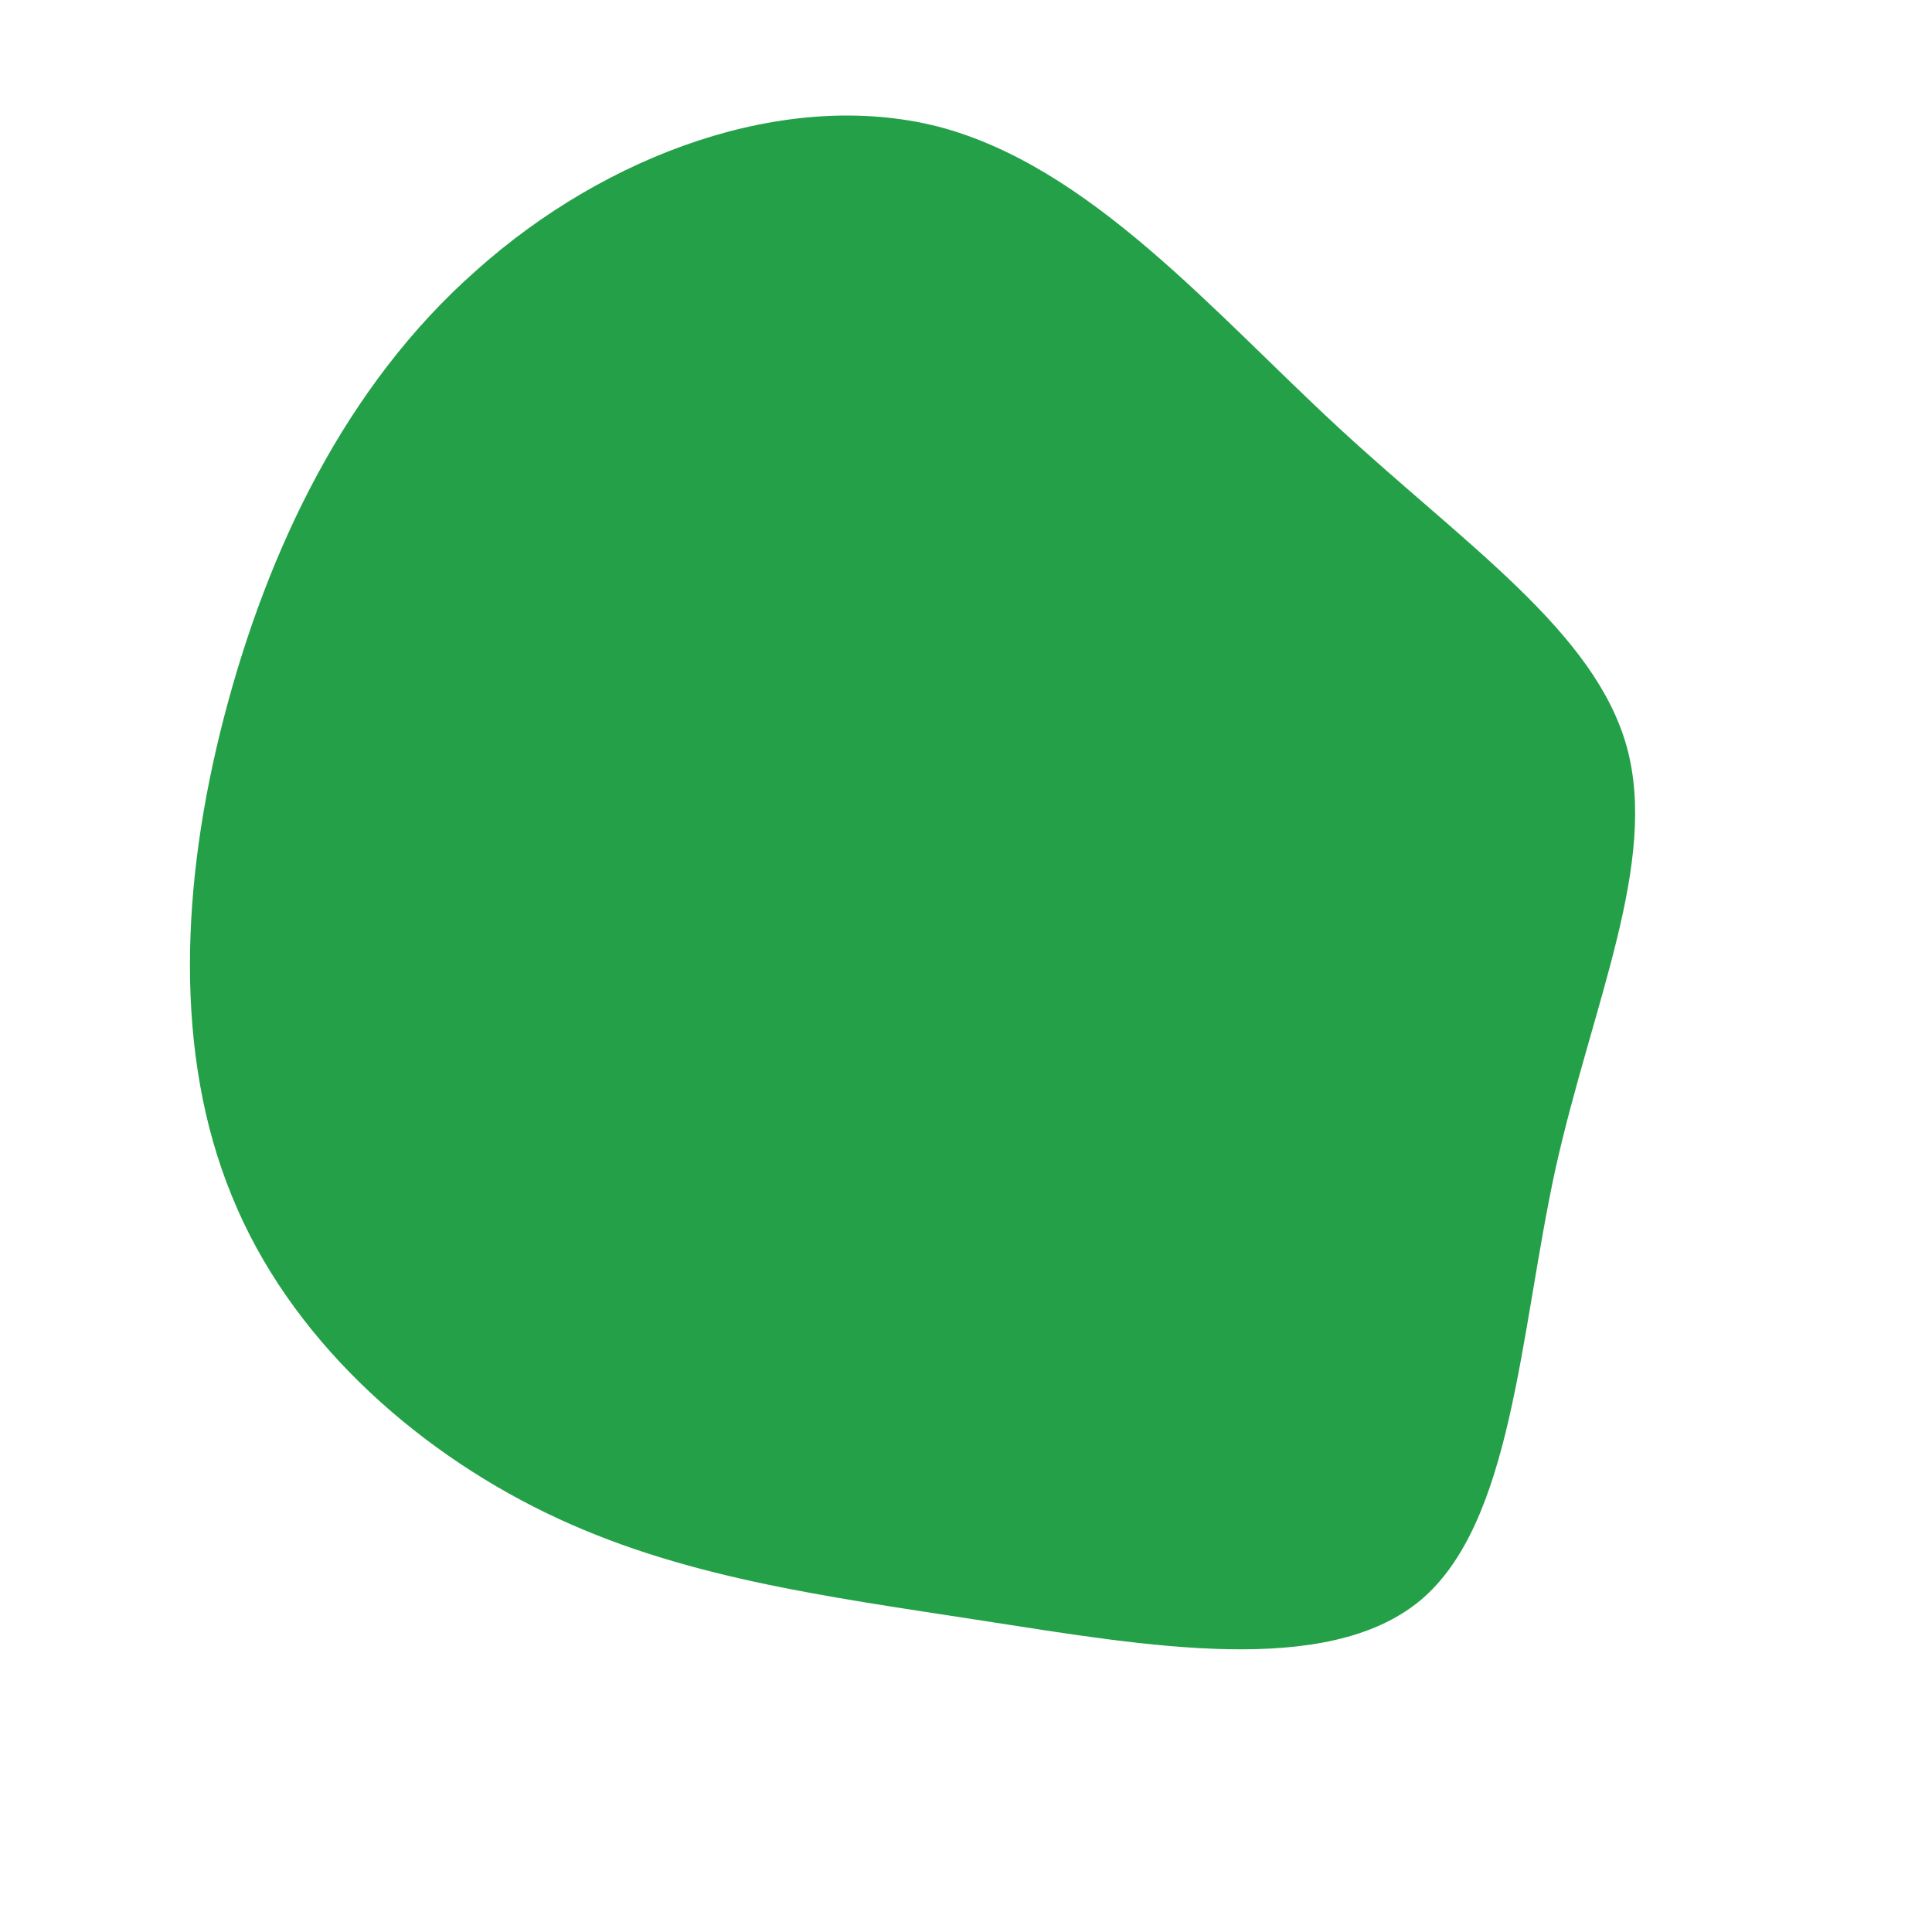
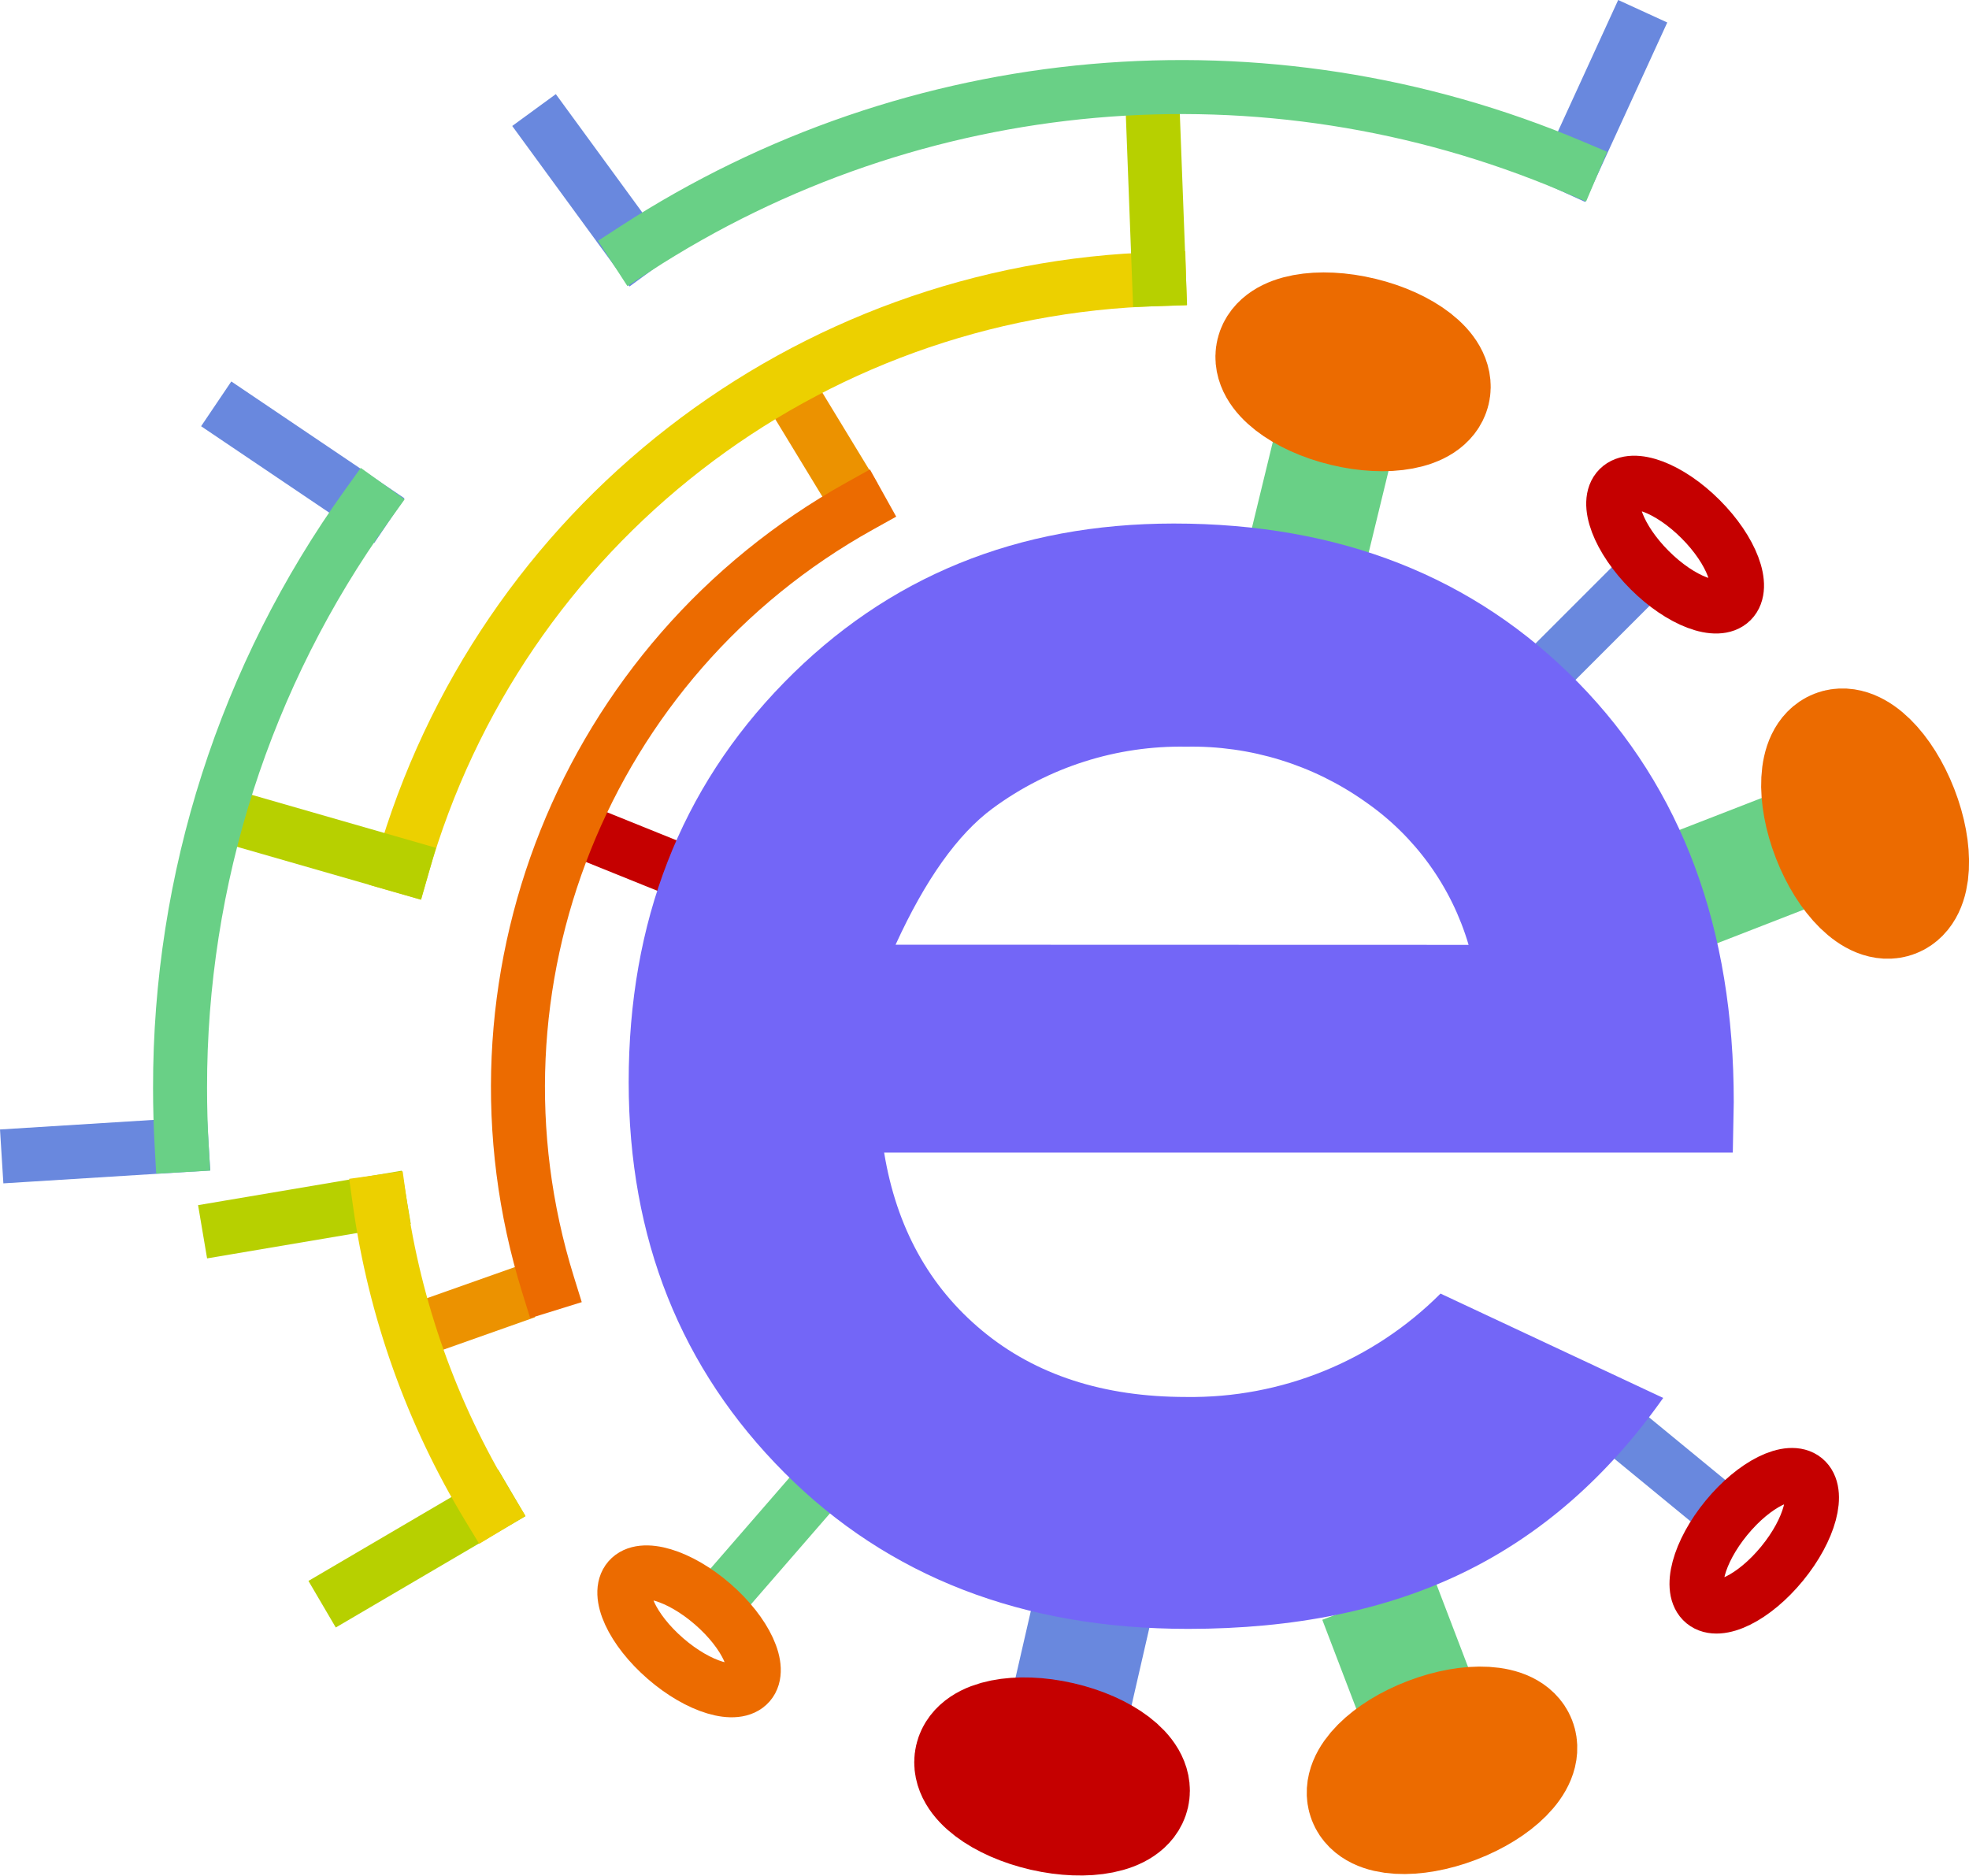
- <svg xmlns="http://www.w3.org/2000/svg" viewBox="0 0 200 200">
-   <path fill="#24A148" d="M38.6,-55.7C51.7,-43.6,65.1,-34.6,68.4,-22.7C71.7,-10.7,64.8,4,61,21.1C57.3,38.2,56.6,57.7,47,65.7C37.3,73.7,18.7,70.4,1.9,67.8C-14.9,65.2,-29.7,63.3,-43.5,56.6C-57.3,49.9,-70.1,38.4,-76,23.8C-82,9.2,-81.3,-8.5,-76.8,-25.8C-72.3,-43.1,-64.2,-60.1,-50.7,-72C-37.3,-84,-18.7,-90.9,-2.9,-86.9C12.8,-82.8,25.5,-67.8,38.6,-55.7Z" transform="translate(100 100)" />
+ <svg xmlns="http://www.w3.org/2000/svg" viewBox="0 0 247.58 235.85">
+   <defs>
+     <style>
+       .cls-1,.cls-10,.cls-11,.cls-12,.cls-13,.cls-2,.cls-3,.cls-4,.cls-9{fill:none}.cls-1,.cls-10{stroke:#6988de}.cls-1,.cls-10,.cls-11,.cls-12,.cls-13,.cls-2,.cls-9{stroke-width:6.79px}.cls-2{stroke:#c50000}.cls-13,.cls-3{stroke:#69d086}.cls-3,.cls-4{stroke-width:15px}.cls-4{stroke:#ec6b00}.cls-9{stroke:#ec9200}.cls-10,.cls-11,.cls-12,.cls-13{stroke-linecap:square}.cls-11{stroke:#b7d000}.cls-12{stroke:#ecd000}
+     </style>
+   </defs>
+   <g id="Layer_2" data-name="Layer 2">
+     <g id="svg2">
+       <path id="path3755-6-5-6-1-7-8-8" class="cls-1" d="M194.12 84.67l14.56-14.56" />
+       <ellipse id="path3757-0-4-2-11-4-7-4" class="cls-2" cx="210.63" cy="68.49" rx="4.53" ry="10.03" transform="rotate(-45 210.619 68.489)" />
+       <g id="g3780-4-2-2-1-7-5-7-0">
+         <path id="path3755-1-0-4-0-0-4-8-2-5" class="cls-3" d="M212.89 111.74l19.19-7.46" />
+         <ellipse id="path3757-7-9-8-9-2-5-8-1-5" class="cls-4" cx="234.51" cy="103.58" rx="4.53" ry="10.03" transform="rotate(-21.25 234.465 103.554)" />
+       </g>
+       <path id="path3755-1-5-0-6-1-12-8-8-5" class="cls-1" d="M202.84 178.91L218.77 192" />
+       <ellipse id="path3757-7-1-0-0-8-6-6-8-4" class="cls-2" cx="220.57" cy="193.73" rx="10.03" ry="4.53" transform="rotate(-50.67 220.584 193.729)" />
+       <g id="g3911-6-1-2-1-1-1-2">
+         <path id="path3755-5-1-6-0-8-7-8-9" class="cls-3" d="M173.27 201l7.35 19.23" />
+         <ellipse id="path3757-76-3-5-8-2-0-6-7" class="cls-4" cx="181.31" cy="222.62" rx="10.03" ry="4.53" transform="rotate(-20.92 181.275 222.592)" />
+       </g>
+       <g id="g3780-4-1-8-7-4-2-2-8-4" stroke-width="15" fill="none">
+         <path id="path3755-1-0-8-9-5-7-2-1-6-5" d="M137.69 200.92L133.08 221" stroke="#6988de" />
+         <ellipse id="path3757-7-9-9-3-4-3-9-4-4-0" cx="132.29" cy="223.39" rx="4.53" ry="10.03" transform="rotate(-77.05 132.279 223.387)" stroke="#c50000" />
+       </g>
+       <path id="path3755-1-8-7-4-2-8-7-5-3-1" d="M102 187.83l-13.5 15.55" stroke="#69d086" stroke-width="6.79" fill="none" />
+       <ellipse id="path3757-7-2-9-6-0-0-1-7-1-9" cx="86.64" cy="205.14" rx="4.53" ry="10.03" transform="rotate(-49.05 86.632 205.133)" stroke="#ec6b00" stroke-width="6.79" fill="none" />
+       <path id="path3755-4-6-1-0-0-6-8-5" class="cls-9" d="M107.44 62.55l-9.12-15" />
+       <path id="path3755-4-6-9-3-4-6-6-2-2" class="cls-9" d="M66.15 162.43l-15.35 5.43" />
+       <path id="path4954-1-0-6" class="cls-10" d="M3.6 145.2l19.24-1.2" />
+       <path id="path4952-5-2-8" class="cls-10" d="M46.14 63.57L30 52.68" />
+       <path id="path4950-8-5-7" class="cls-10" d="M79.89 31.28l-10.74-14.7" />
+       <path id="path4948-2-4-6" class="cls-10" d="M197.63 20.89l7.51-16.39" />
+       <path id="path4942-6-0-8" class="cls-11" d="M28.82 154.32l18.92-3.2" />
+       <path id="path4940-3-8-6" class="cls-11" d="M43.43 200l18-10.56" />
+       <path id="path4938-2-5-5" class="cls-12" d="M50.61 108.93a101.82 101.82 0 0195.13-73.84" />
+       <path id="path4936-3-5-7" class="cls-12" d="M61.4 189.46a101.12 101.12 0 01-13.66-38.34" />
+       <path id="path4934-7-2-4" class="cls-11" d="M50.61 108.93L29.3 102.8" />
+       <path id="path3755-4-1-9-1-7-7-2-9-8-3-9-0" class="cls-13" d="M22.84 144q-.2-3.56-.2-7.18a125.3 125.3 0 0123.5-73.25" />
+       <path id="path3755-4-1-9-1-7-1-3-6-8-2-3-8-2" class="cls-11" d="M145.74 35.09l-.86-22.68" />
+       <path id="path4946-2-7-1" class="cls-13" d="M79.89 31.28a126.09 126.09 0 01117.74-10.39" />
+       <path id="path3755-4-1-9-1-7-1-3-6-6-7-6-5-5-8" d="M86.62 109.95l-12.39-5" stroke-linecap="square" stroke="#c50000" stroke-width="6.79" fill="none" />
+       <path id="path2985-8-1-4-1-8-9-2" d="M68.9 161.5a83.61 83.61 0 0139.17-97.85" stroke-linecap="square" stroke="#ec6b00" stroke-width="6.79" fill="none" />
+       <g id="g3780-4-1-8-7-1-5-8-6-4-8-4-9">
+         <path id="path3755-1-0-8-9-5-1-0-6-6-8-0-2-3" class="cls-3" d="M164.46 69.15l4.86-20" />
+         <ellipse id="path3757-7-9-9-3-4-3-2-0-4-2-7-9-4" class="cls-4" cx="170.13" cy="46.75" rx="4.53" ry="10.03" transform="rotate(-76.36 170.133 46.75)" />
+       </g>
+       <path d="M217.88 144.93H111.17q2.31 14.09 12.35 22.41t25.61 8.32a44.32 44.32 0 0032-13l28 13.12q-10.47 14.82-25.06 21.93t-34.68 7.11q-31.15 0-50.74-19.62t-19.6-49.14q0-30.25 19.53-50.23t49-20q31.27 0 50.86 20T218 138.61zm-33.22-26.12a33.28 33.28 0 00-13-18 37.67 37.67 0 00-22.49-6.92 39.81 39.81 0 00-24.37 7.77q-6.58 4.86-12.19 17.13z" fill="#7366f7" />
+     </g>
+   </g>
</svg>
